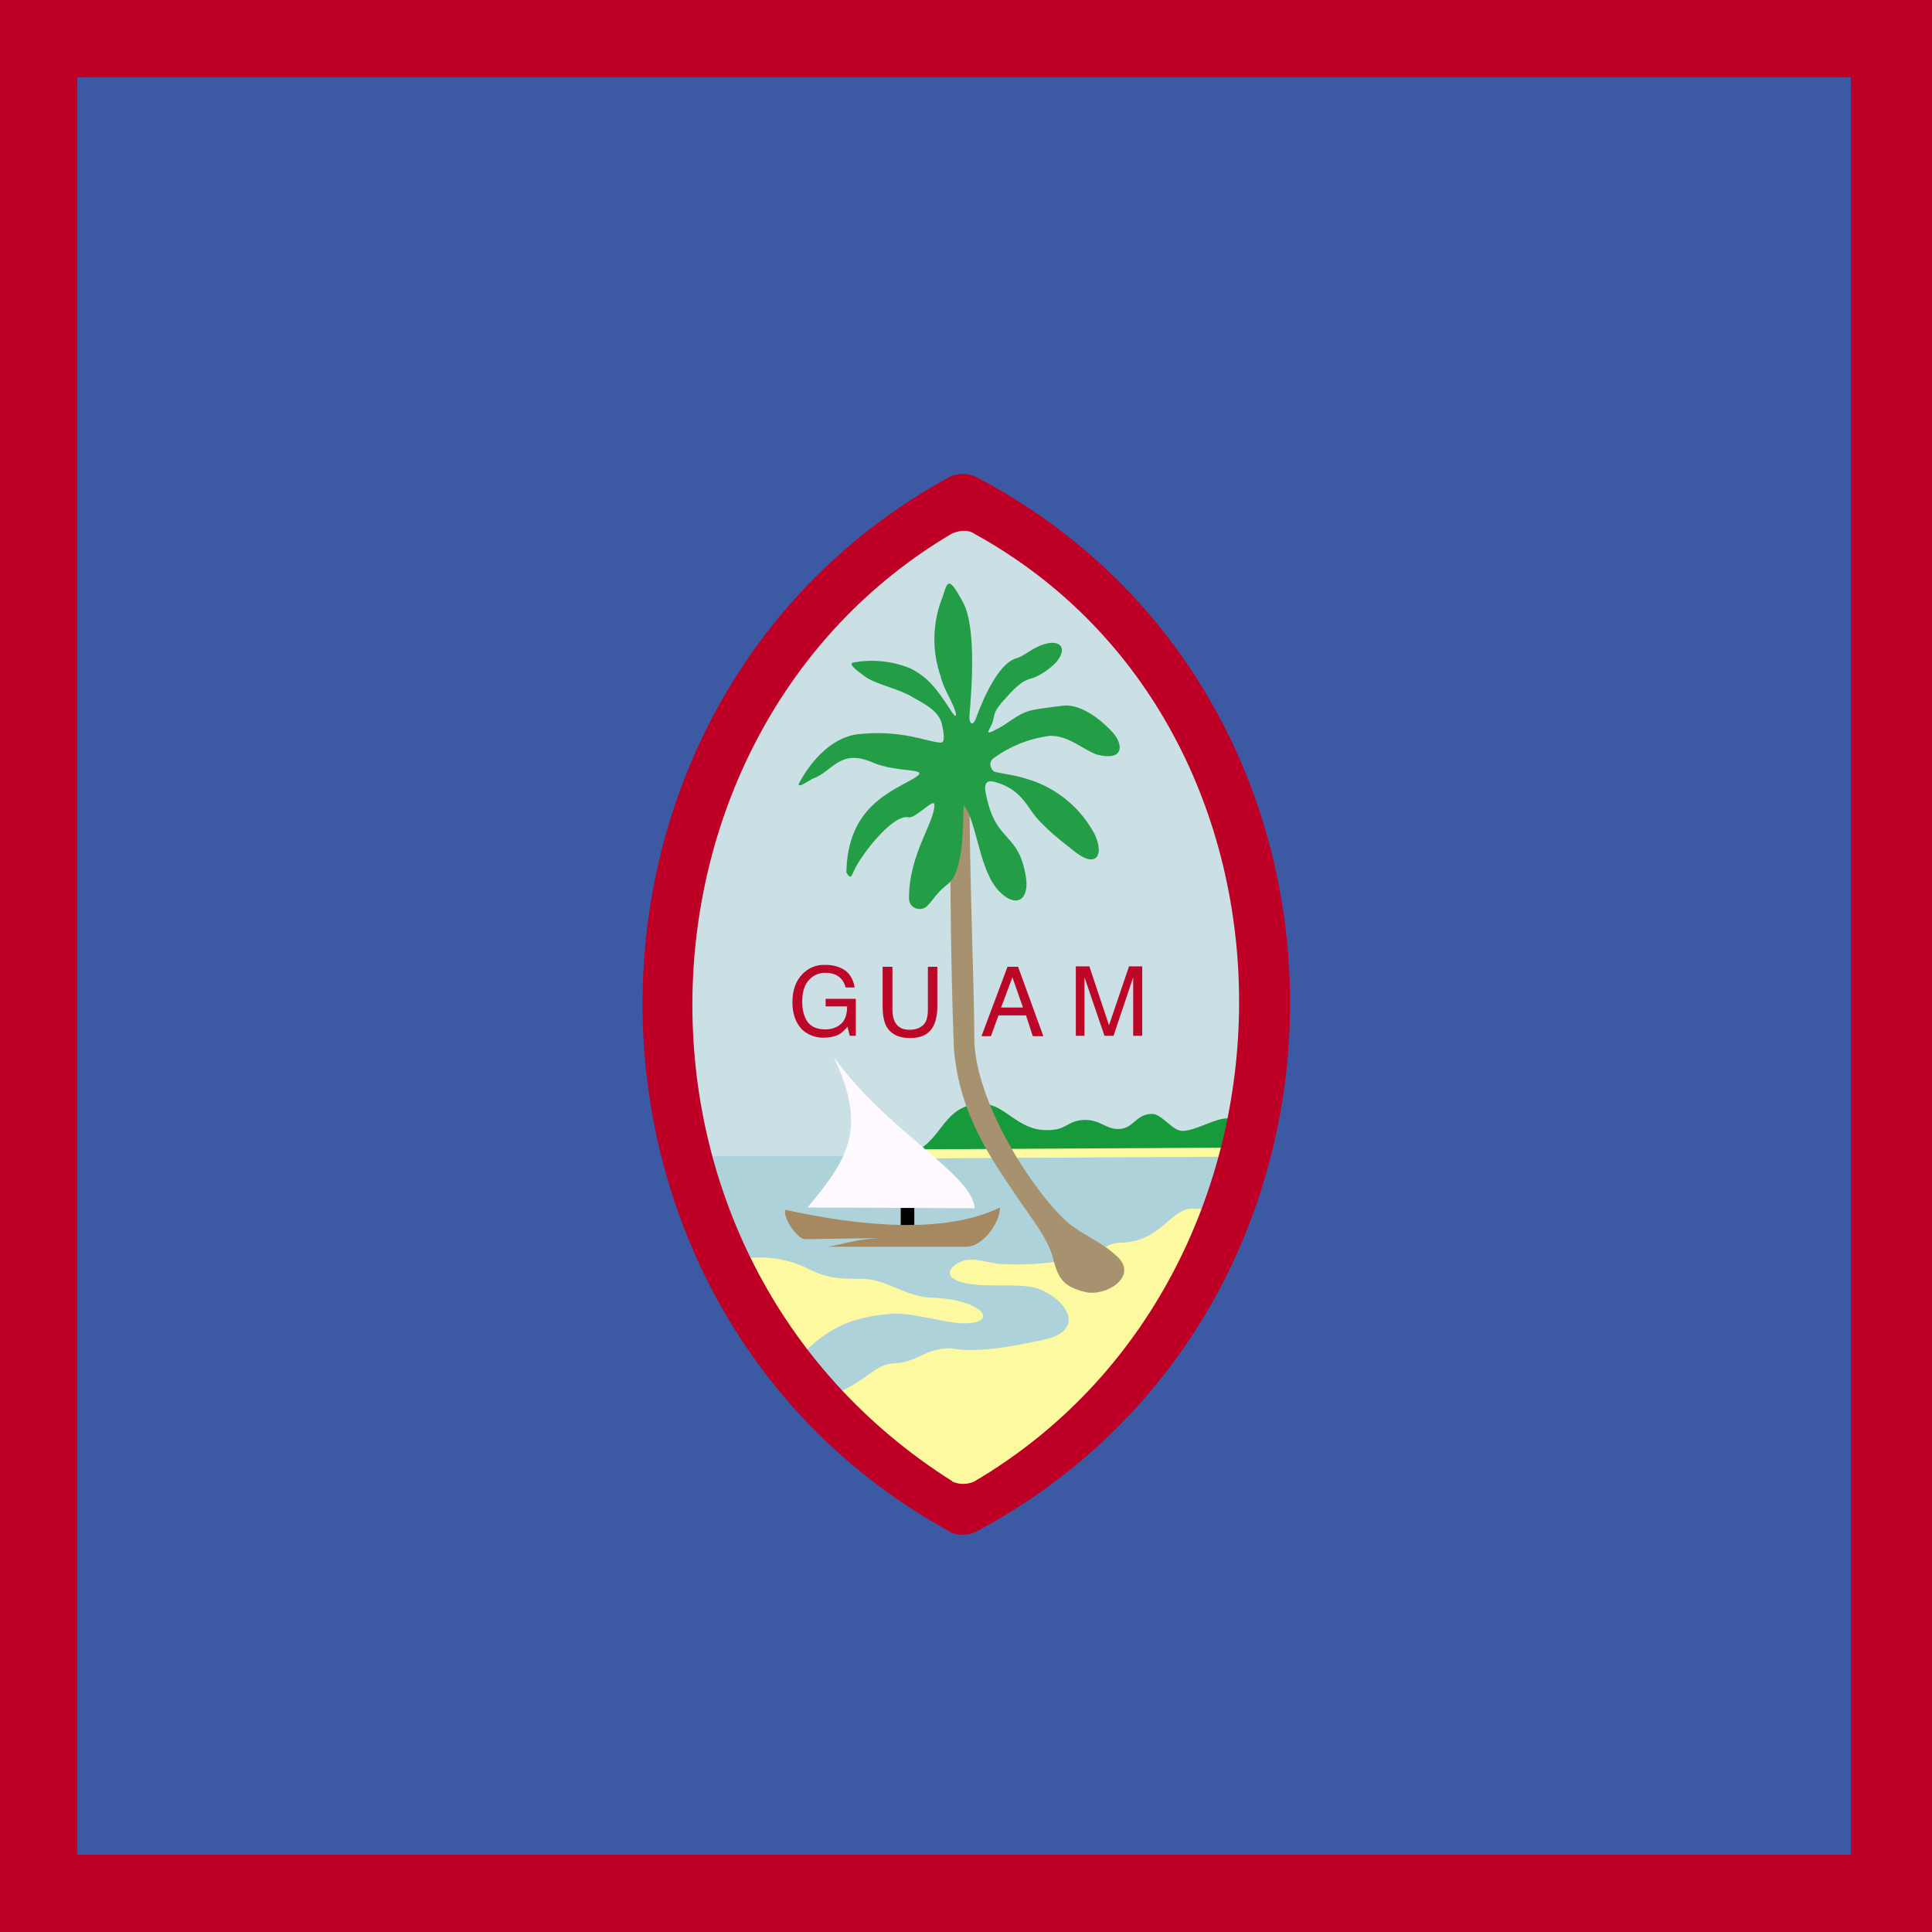
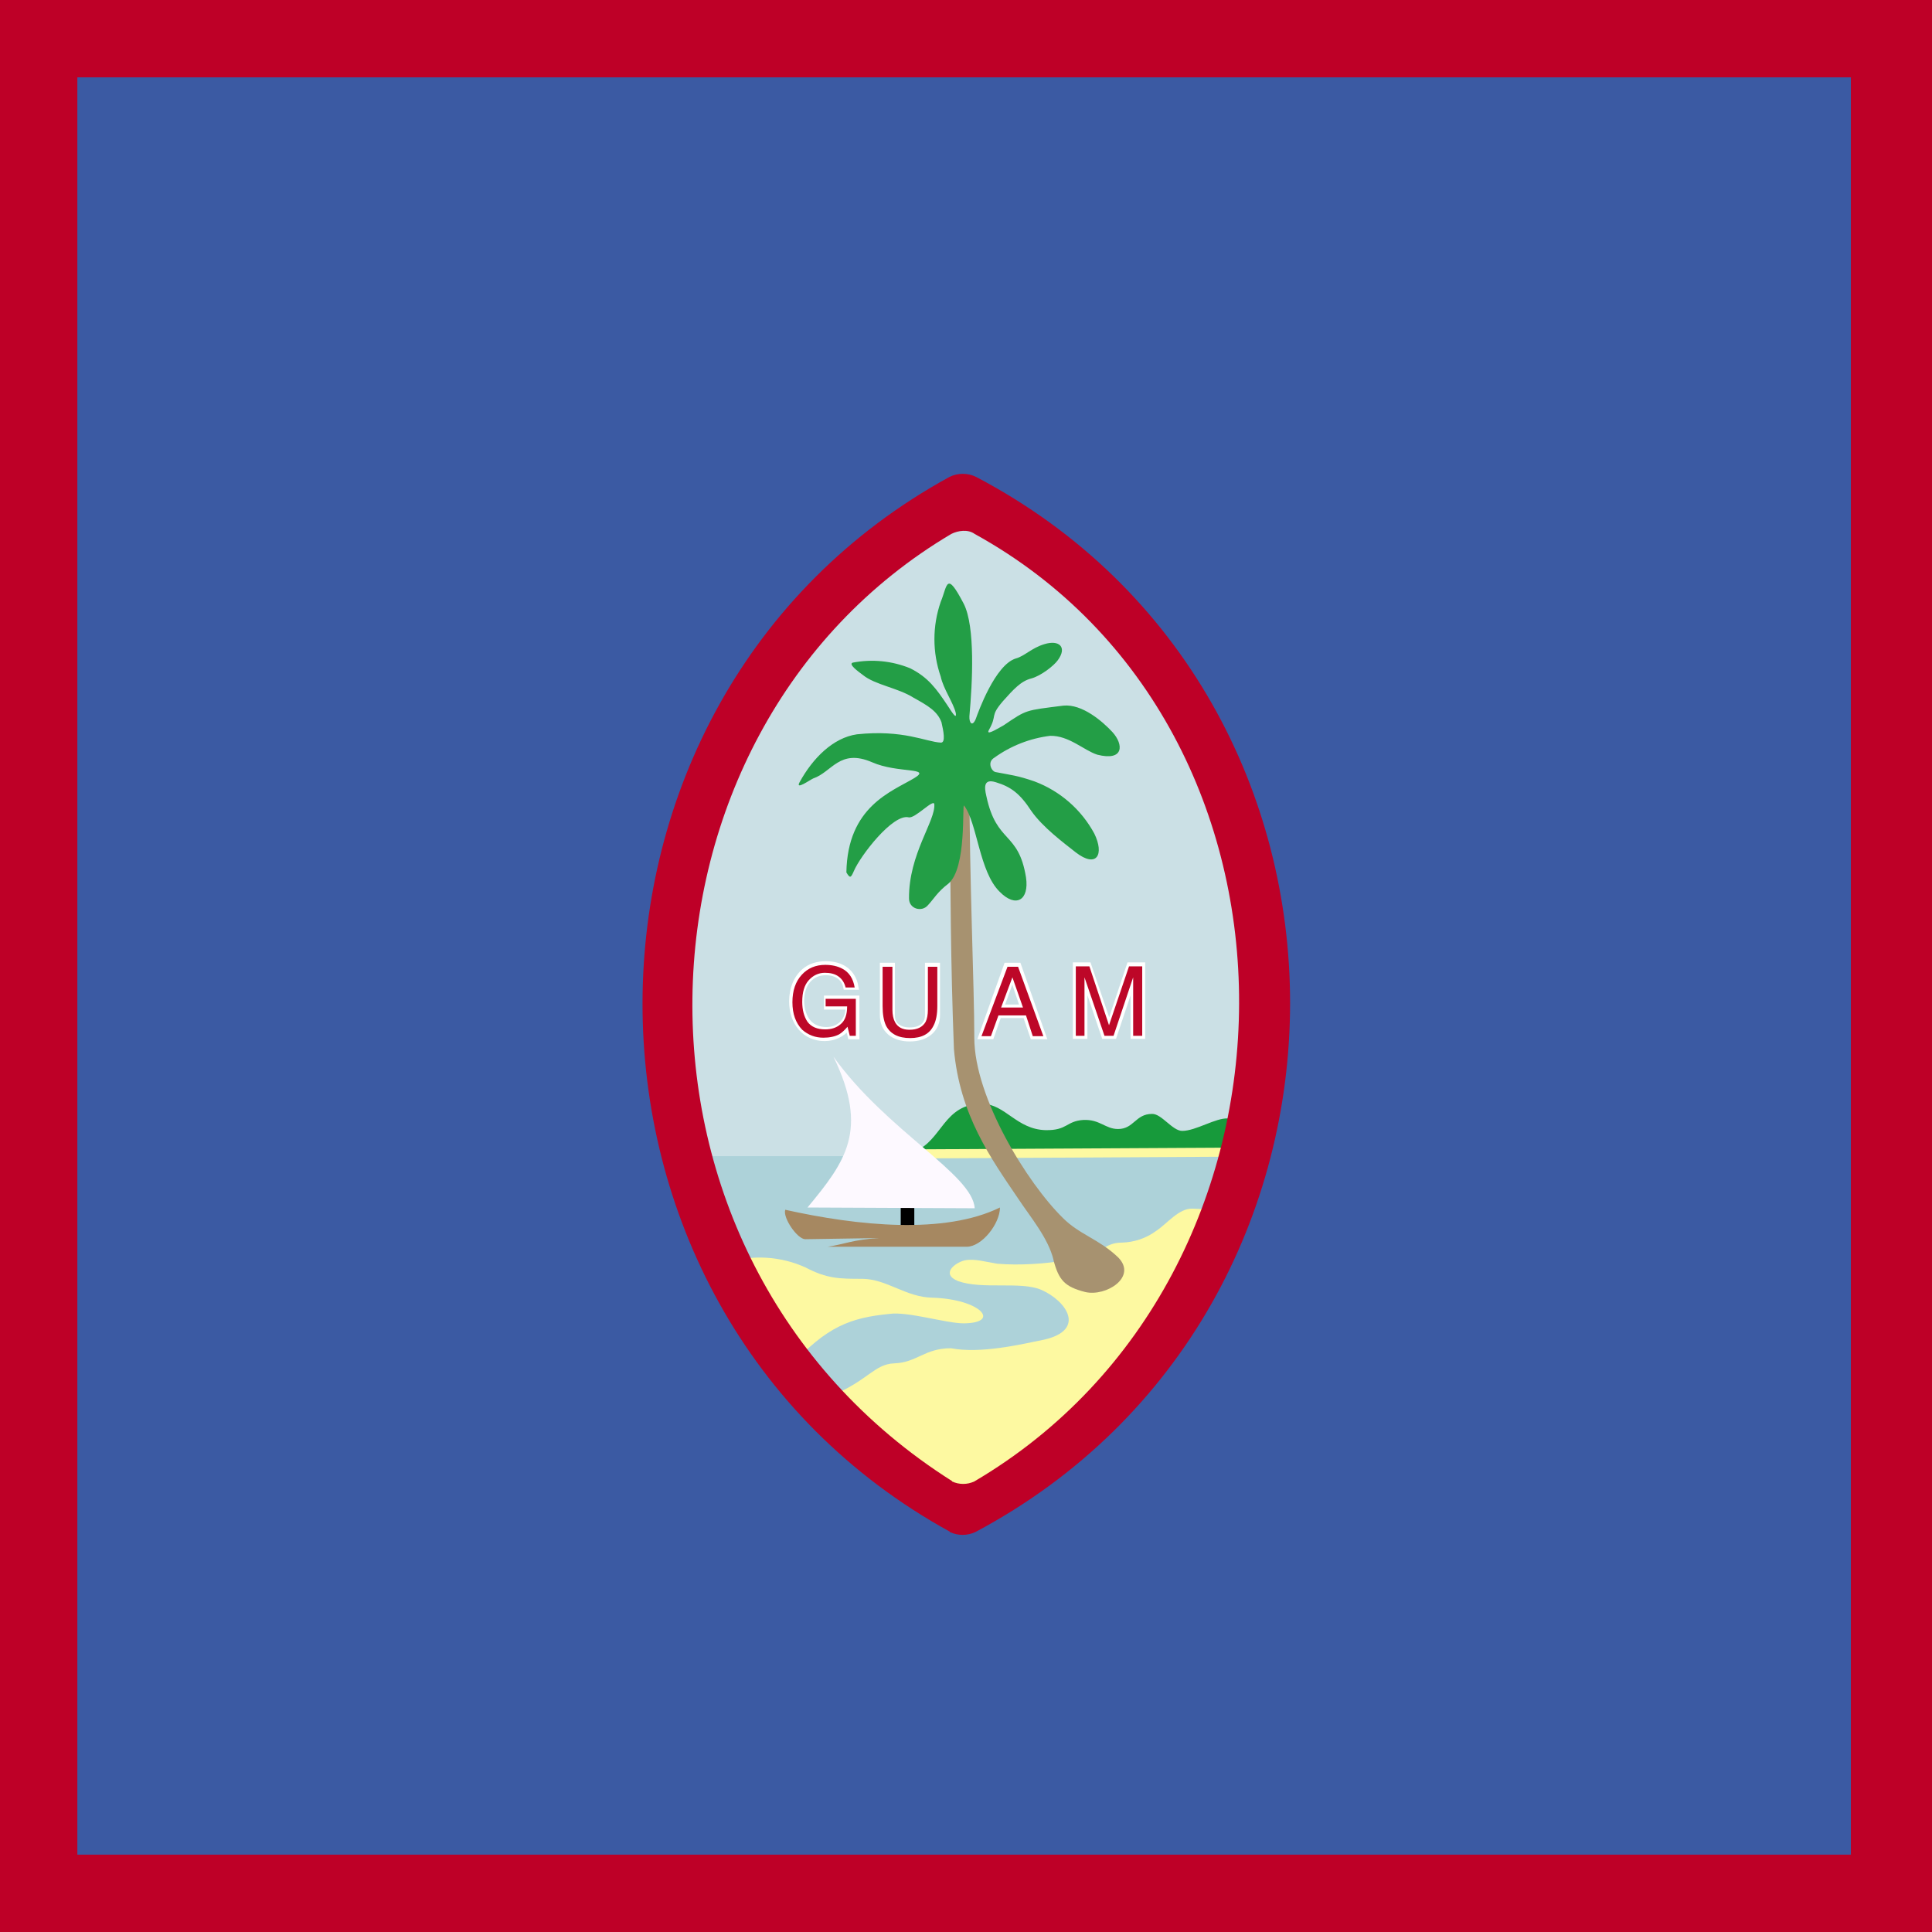
<svg xmlns="http://www.w3.org/2000/svg" id="flag-icons-gu" viewBox="0 0 512 512">
  <path fill="#be0027" fill-rule="evenodd" d="M0 0h512v512H0z" />
  <path fill="#3b5aa3" fill-rule="evenodd" d="M20.5 20.5h470v471h-470z" />
-   <path fill="#cbe0e5" fill-rule="evenodd" d="M251.9 396.1c1.8 1 4.7 1 6.3.1 103.3-55 103.4-205.8.1-260a8 8 0 0 0-6.6.1c-100.7 55.1-101 204.2.2 259.8" />
+   <path fill="#cbe0e5" fill-rule="evenodd" d="M251.9 396.1c1.8 1 4.7 1 6.3.1 103.3-55 103.4-205.8.1-260a7.5 7.5 0 0 0-6.6.1c-100.7 55.1-101 204.2.2 259.8" />
  <path fill="#add2d9" fill-rule="evenodd" d="M251.9 398.9c1.6 1.3 4.8 1.1 6.3 0 76.1-57 76.6-92.5 73.2-92.5H180.7c-2.3 0 1.3 36.1 71.2 92.4z" />
-   <path fill="#fdf9a1" fill-rule="evenodd" d="M192.6 334.6a29 29 0 0 1 20.9 1.3c5.7 3 9 3 15.1 3 6.5.1 11.5 4.9 18.5 5 12.8.4 18.3 6.7 8.3 6.8-4.7 0-14.8-3.2-19.7-2.5-10.2 1-16.7 3.3-26.3 14l11.1 7.6c9.6-4 11.2-8.3 16.5-8.5 6-.2 8-4 15-4 7.9 1.5 18.5-1 24.8-2.3 11.1-2.6 5.8-10.3-.9-13.2-5.4-2.3-15.6 0-22-2.3-4.7-1.9-.8-4.9 1.8-5.5s5.4.4 8.6.9c5.8.5 13 0 18-.9 10.5-1.6 10-4.7 15.1-4.7a16 16 0 0 0 9-3.1c3-2 6-6 9.6-5.9l9.6.4L312 351l-38 38.8-19.8 7.5L211 369l-22-33.5z" />
+   <path fill="#fdf9a1" fill-rule="evenodd" d="M192.6 334.6a29.3 29.3 0 0 1 20.9 1.3c5.7 3 9 3 15.1 3 6.5.1 11.5 4.9 18.5 5 12.8.4 18.3 6.7 8.3 6.8-4.7 0-14.8-3.2-19.7-2.5-10.2 1-16.7 3.3-26.3 14l11.1 7.6c9.6-4 11.2-8.3 16.5-8.5 6-.2 8-4 15-4 7.9 1.5 18.5-1 24.8-2.3 11.1-2.6 5.8-10.3-.9-13.2-5.4-2.3-15.6 0-22-2.3-4.7-1.9-.8-4.9 1.8-5.5 2.6-.5 5.4.4 8.6.9 5.8.5 13 0 18-.9 10.5-1.6 10-4.7 15.1-4.7a16 16 0 0 0 9-3.1c3-2 6-6 9.6-5.9l9.6.4L312 351l-38 38.8-19.8 7.5L211 369l-22-33.5z" />
  <path fill="#179a3b" fill-rule="evenodd" d="m242.4 305.1 87-.4 1.6-7.7-5.6-.6c-3.2-.2-8.5 3.3-12.1 3.3-2.6 0-5.5-4.6-8-4.5-4.4 0-4.8 4-9 4-3.4 0-4.8-2.6-9.2-2.4-4.6.3-4.2 2.8-10 2.7-7.7-.2-10.7-6.9-16.8-7-10.3 0-10.6 9.8-17.9 12.6" />
  <path fill="#fdf9a1" fill-rule="evenodd" d="m242.4 307 89.6-.5v-2.4l-91.6.5z" />
  <path fill="#a79270" fill-rule="evenodd" d="M279.2 334c1.4 5.2 2.9 7 8.4 8.4 5.5 1.3 13.9-4 8.7-9.2-5-4.8-10.2-6-14.6-10.4-9.4-9.2-23.5-31.9-23.5-47.8 0-13.8-1.3-41.9-1.3-68.5 0-1.8-5.2 4.8-5.2 6.5.2 23.6.2 41.3 1.1 65 1.5 17.4 9.8 29 17 39.6 3.3 5 8 10.5 9.4 16.3z" />
-   <path fill="#239e46" fill-rule="evenodd" d="M211.9 207.3c-1.2 2.2 2.7-.6 3.6-1 5-1.7 7-8 15.6-4.3 6.8 3 16 1.3 11.2 4.2-6 3.6-17.7 7.5-18 25 1 1.7 1.2 1.4 2-.4 1.7-4 10.3-15.2 14.5-14.2 1.7.4 6.6-5 6.8-3.5.4 4.4-6.8 13.2-6.7 25 0 2.8 3.4 3.7 5 1.8 1.6-1.7 2.5-3.5 5.4-5.7 5-4.1 3.6-21.5 4.2-20.7 3.5 4.6 4 17.5 9.4 22.8 4.3 4.4 7.9 2.3 7-3.8-2-12.3-7.8-8.8-10.5-21.5-.6-2.5-.7-4.7 2.5-3.7 4 1.2 6.4 3 9.4 7.6 3 4.3 8.5 8.4 11.8 11 5.6 4.3 7.6.5 4.9-5a30 30 0 0 0-15.8-13.8c-4.6-1.6-6.3-1.7-10.4-2.5-1-.2-2.3-2.6-.3-3.8a32 32 0 0 1 14.8-5.8c5-.1 9 3.9 12.5 5 7.1 1.8 7-2.7 4-6-2.6-2.8-8-7.5-13-7-10.2 1.3-9.6 1-15.8 5.2-2.3 1.3-4.8 2.8-3.9 1.2 2.3-4.1.1-3.4 3.7-7.6 2.7-3 4.7-5.3 7.5-6 2.6-.7 6-3.4 7-4.8 2.6-3.5.4-5.5-3.5-4.3-3.4 1-5.3 3.2-7.6 3.8-5.5 1.7-10 14.3-10.6 16-.9 2.2-1.8 1.1-1.7-.7.8-8.8 1.6-23.7-1.5-29.8-4.7-9-4.3-4.8-6.1-.5a30 30 0 0 0 0 19.8c.7 3.3 3.4 7 4 9.7.3 2-1.3-.7-2.1-1.9-3-4.5-5.2-7.6-10-10a27 27 0 0 0-15.2-1.5c-1.3.4 1.5 2.4 2.7 3.3 3.2 2.6 9.3 3.4 13.4 6 3.6 2 6.3 3.5 7.4 6.5.5 2.2 1.2 5.5-.2 5.4-3.9-.2-9.9-3.5-22.2-2.2-6.3.9-11.7 6.3-15.2 12.7" />
+   <text x="465.1" y="269.5" fill="#bd0728" stroke="#fff" stroke-width="1.6" font-family="helvetica" font-size="25.6" transform="translate(-256.3 5)">
+     <tspan>G</tspan>
+   </text>
+   <text x="488.1" y="269.6" fill="#bd0728" stroke="#fff" stroke-width="1.6" font-family="helvetica" font-size="25.6" transform="translate(-256.3 5)">
+     <tspan>U</tspan>
+   </text>
+   <text x="516" y="269.6" fill="#bd0728" stroke="#fff" stroke-width="1.6" font-family="helvetica" font-size="25.6" transform="translate(-256.3 5)">
+     <tspan>A</tspan>
+   </text>
+   <text x="539.5" y="269.5" fill="#bd0728" stroke="#fff" stroke-width="1.6" font-family="helvetica" font-size="25.6" transform="translate(-256.3 5)">
+     <tspan>M</tspan>
+   </text>
+   <path fill="#239e46" fill-rule="evenodd" d="M211.9 207.3c-1.2 2.2 2.7-.6 3.6-1 5-1.7 7-8 15.6-4.3 6.8 3 16 1.3 11.2 4.2-6 3.6-17.7 7.5-18 25 1 1.7 1.2 1.4 2-.4 1.7-4 10.3-15.2 14.5-14.2 1.7.4 6.6-5 6.8-3.5.4 4.4-6.8 13.2-6.7 25 0 2.8 3.4 3.7 5 1.8 1.6-1.7 2.5-3.5 5.4-5.7 5-4.1 3.6-21.5 4.2-20.7 3.5 4.6 4 17.5 9.4 22.8 4.3 4.4 7.9 2.3 7-3.8-2-12.3-7.8-8.8-10.5-21.5-.6-2.5-.7-4.7 2.5-3.7 4 1.2 6.4 3 9.4 7.6 3 4.3 8.5 8.4 11.8 11 5.6 4.3 7.6.5 4.9-5a30 30 0 0 0-15.8-13.8c-4.6-1.6-6.3-1.7-10.4-2.5-1-.2-2.3-2.6-.3-3.8a32 32 0 0 1 14.8-5.8c5-.1 9 3.9 12.5 5 7.1 1.8 7-2.7 4-6-2.6-2.8-8-7.5-13-7-10.2 1.3-9.6 1-15.8 5.2-2.3 1.3-4.8 2.8-3.9 1.2 2.3-4.1.1-3.4 3.7-7.6 2.7-3 4.7-5.3 7.5-6 2.6-.7 6-3.4 7-4.8 2.6-3.5.4-5.5-3.5-4.3-3.4 1-5.3 3.2-7.6 3.8-5.5 1.7-10 14.3-10.6 16-.9 2.2-1.8 1.1-1.7-.7.8-8.8 1.6-23.7-1.5-29.8-4.7-9-4.3-4.8-6.1-.5a30.2 30.2 0 0 0 0 19.8c.7 3.3 3.4 7 4 9.7.3 2-1.3-.7-2.1-1.9-3-4.5-5.2-7.6-10-10a26.8 26.8 0 0 0-15.2-1.5c-1.3.4 1.5 2.4 2.7 3.3 3.2 2.6 9.3 3.4 13.4 6 3.6 2 6.3 3.5 7.4 6.5.5 2.2 1.2 5.5-.2 5.4-3.9-.2-9.9-3.5-22.2-2.2-6.3.9-11.7 6.3-15.2 12.7" />
  <path fill-rule="evenodd" d="M238.7 319.8h3.6v6h-3.6z" />
  <path fill="#fdf9ff" fill-rule="evenodd" d="M221 280.2c14.1 19.6 36.8 31 37.3 40L214 320c10.1-12.2 16.3-20.5 6.9-39.9z" />
  <path fill="#a68861" fill-rule="evenodd" d="M208.1 320.6c19.3 4.3 42.2 6.6 56.9-.6 0 4.3-4.8 10.4-8.8 10.4h-36.9c4.3-.6 6.7-1.9 13.7-2.3l-19.6.3c-2.1 0-6-5.7-5.3-7.8" />
  <path fill="#be0027" fill-rule="evenodd" d="M251.7 406a8 8 0 0 0 6.8 0c111.1-59.1 111.2-221.3.2-279.6a8 8 0 0 0-7.1 0c-108.3 59.3-108.6 219.7.1 279.5zm.6-13.4a7 7 0 0 0 5.9 0c93-54.7 94.1-199.3.1-251.1-1.8-1.3-4.4-.9-6.2 0-89 52.7-94 191.4.2 251z" />
-   <path fill="#bd0728" d="M218.7 255.7q2.6 0 4.5 1 2.7 1.4 3.3 5h-2.4q-.5-2-2-3-1.3-.9-3.5-.9-2.5 0-4.3 2-1.7 1.9-1.7 5.7 0 3.2 1.4 5.3 1.5 2 4.7 2 2.5 0 4.1-1.4 1.7-1.4 1.7-4.7h-5.7v-2h8v9.8h-1.6l-.6-2.4q-1.2 1.4-2.2 2-1.7.9-4.2.9-3.2 0-5.6-2.1-2.6-2.7-2.6-7.3t2.5-7.3 6.2-2.6m-.4 0" aria-label="G" font-family="helvetica" font-size="25.6" />
+   <path fill="#bd0728" d="M218.7 255.7q2.6 0 4.5 1 2.7 1.4 3.3 5h-2.4q-.5-2-2-3-1.3-.9-3.5-.9-2.5 0-4.3 2-1.7 1.9-1.7 5.7 0 3.2 1.4 5.3 1.5 2 4.7 2 2.5 0 4.1-1.4 1.7-1.4 1.7-4.7h-5.7v-2h8v9.8h-1.6l-.6-2.4q-1.2 1.4-2.2 2-1.7.9-4.2.9-3.2 0-5.6-2.1-2.6-2.7-2.6-7.3t2.5-7.3q2.4-2.6 6.2-2.6m-.4 0" aria-label="G" font-family="helvetica" font-size="25.6" />
  <path fill="#bd0728" d="M236.5 256.2v11.4q0 2 .7 3.3 1.1 2 3.8 2 3.1 0 4.3-2.1.6-1.2.6-3.2v-11.4h2.5v10.4q0 3.3-1 5.2-1.6 3.3-6.2 3.3-4.7 0-6.4-3.3-.9-1.9-.9-5.2v-10.4zm4.7 0" aria-label="U" font-family="helvetica" font-size="25.6" />
  <path fill="#bd0728" d="m271.1 267-2.8-8-3 8zm-4.1-10.8h2.8l6.7 18.4h-2.8l-1.8-5.5h-7.3l-2 5.5h-2.5z" aria-label="A" font-family="helvetica" font-size="25.6" />
  <path fill="#bd0728" d="M285.1 256.1h3.6l5.2 15.6 5.3-15.6h3.5v18.4h-2.4V259l-5.2 15.5h-2.4l-5.3-15.5v15.5h-2.3z" aria-label="M" font-family="helvetica" font-size="25.6" />
</svg>
